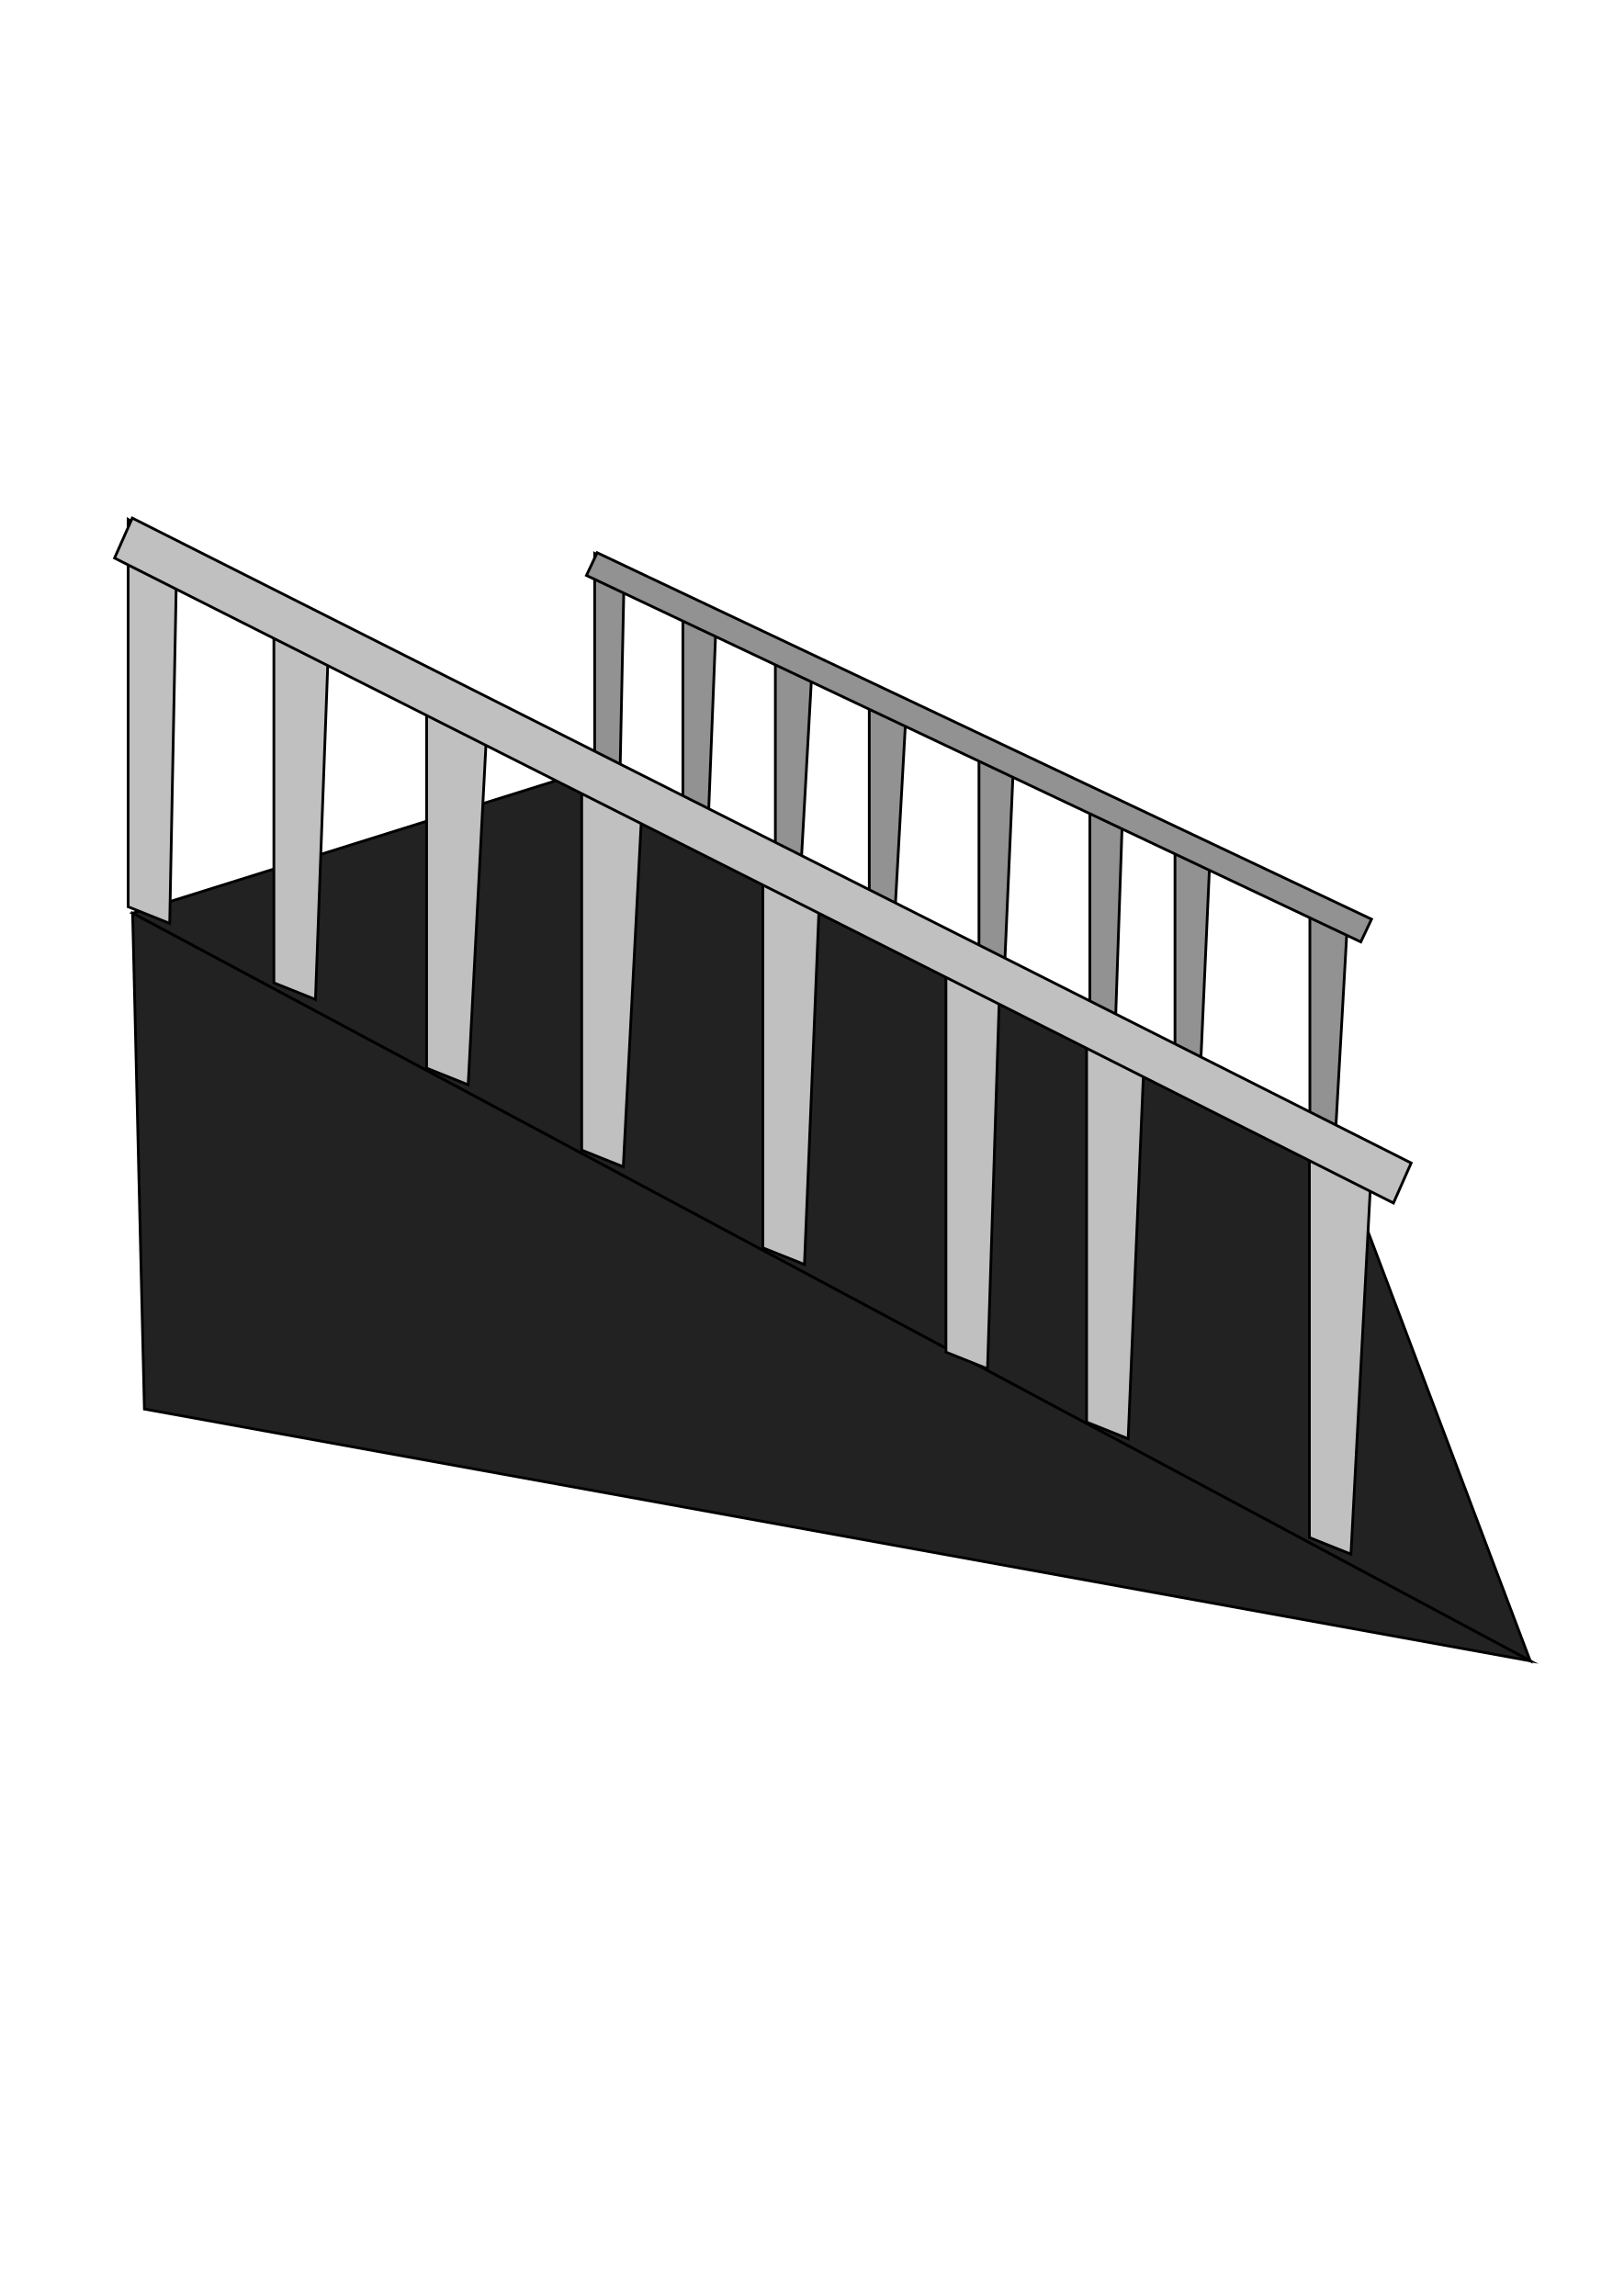
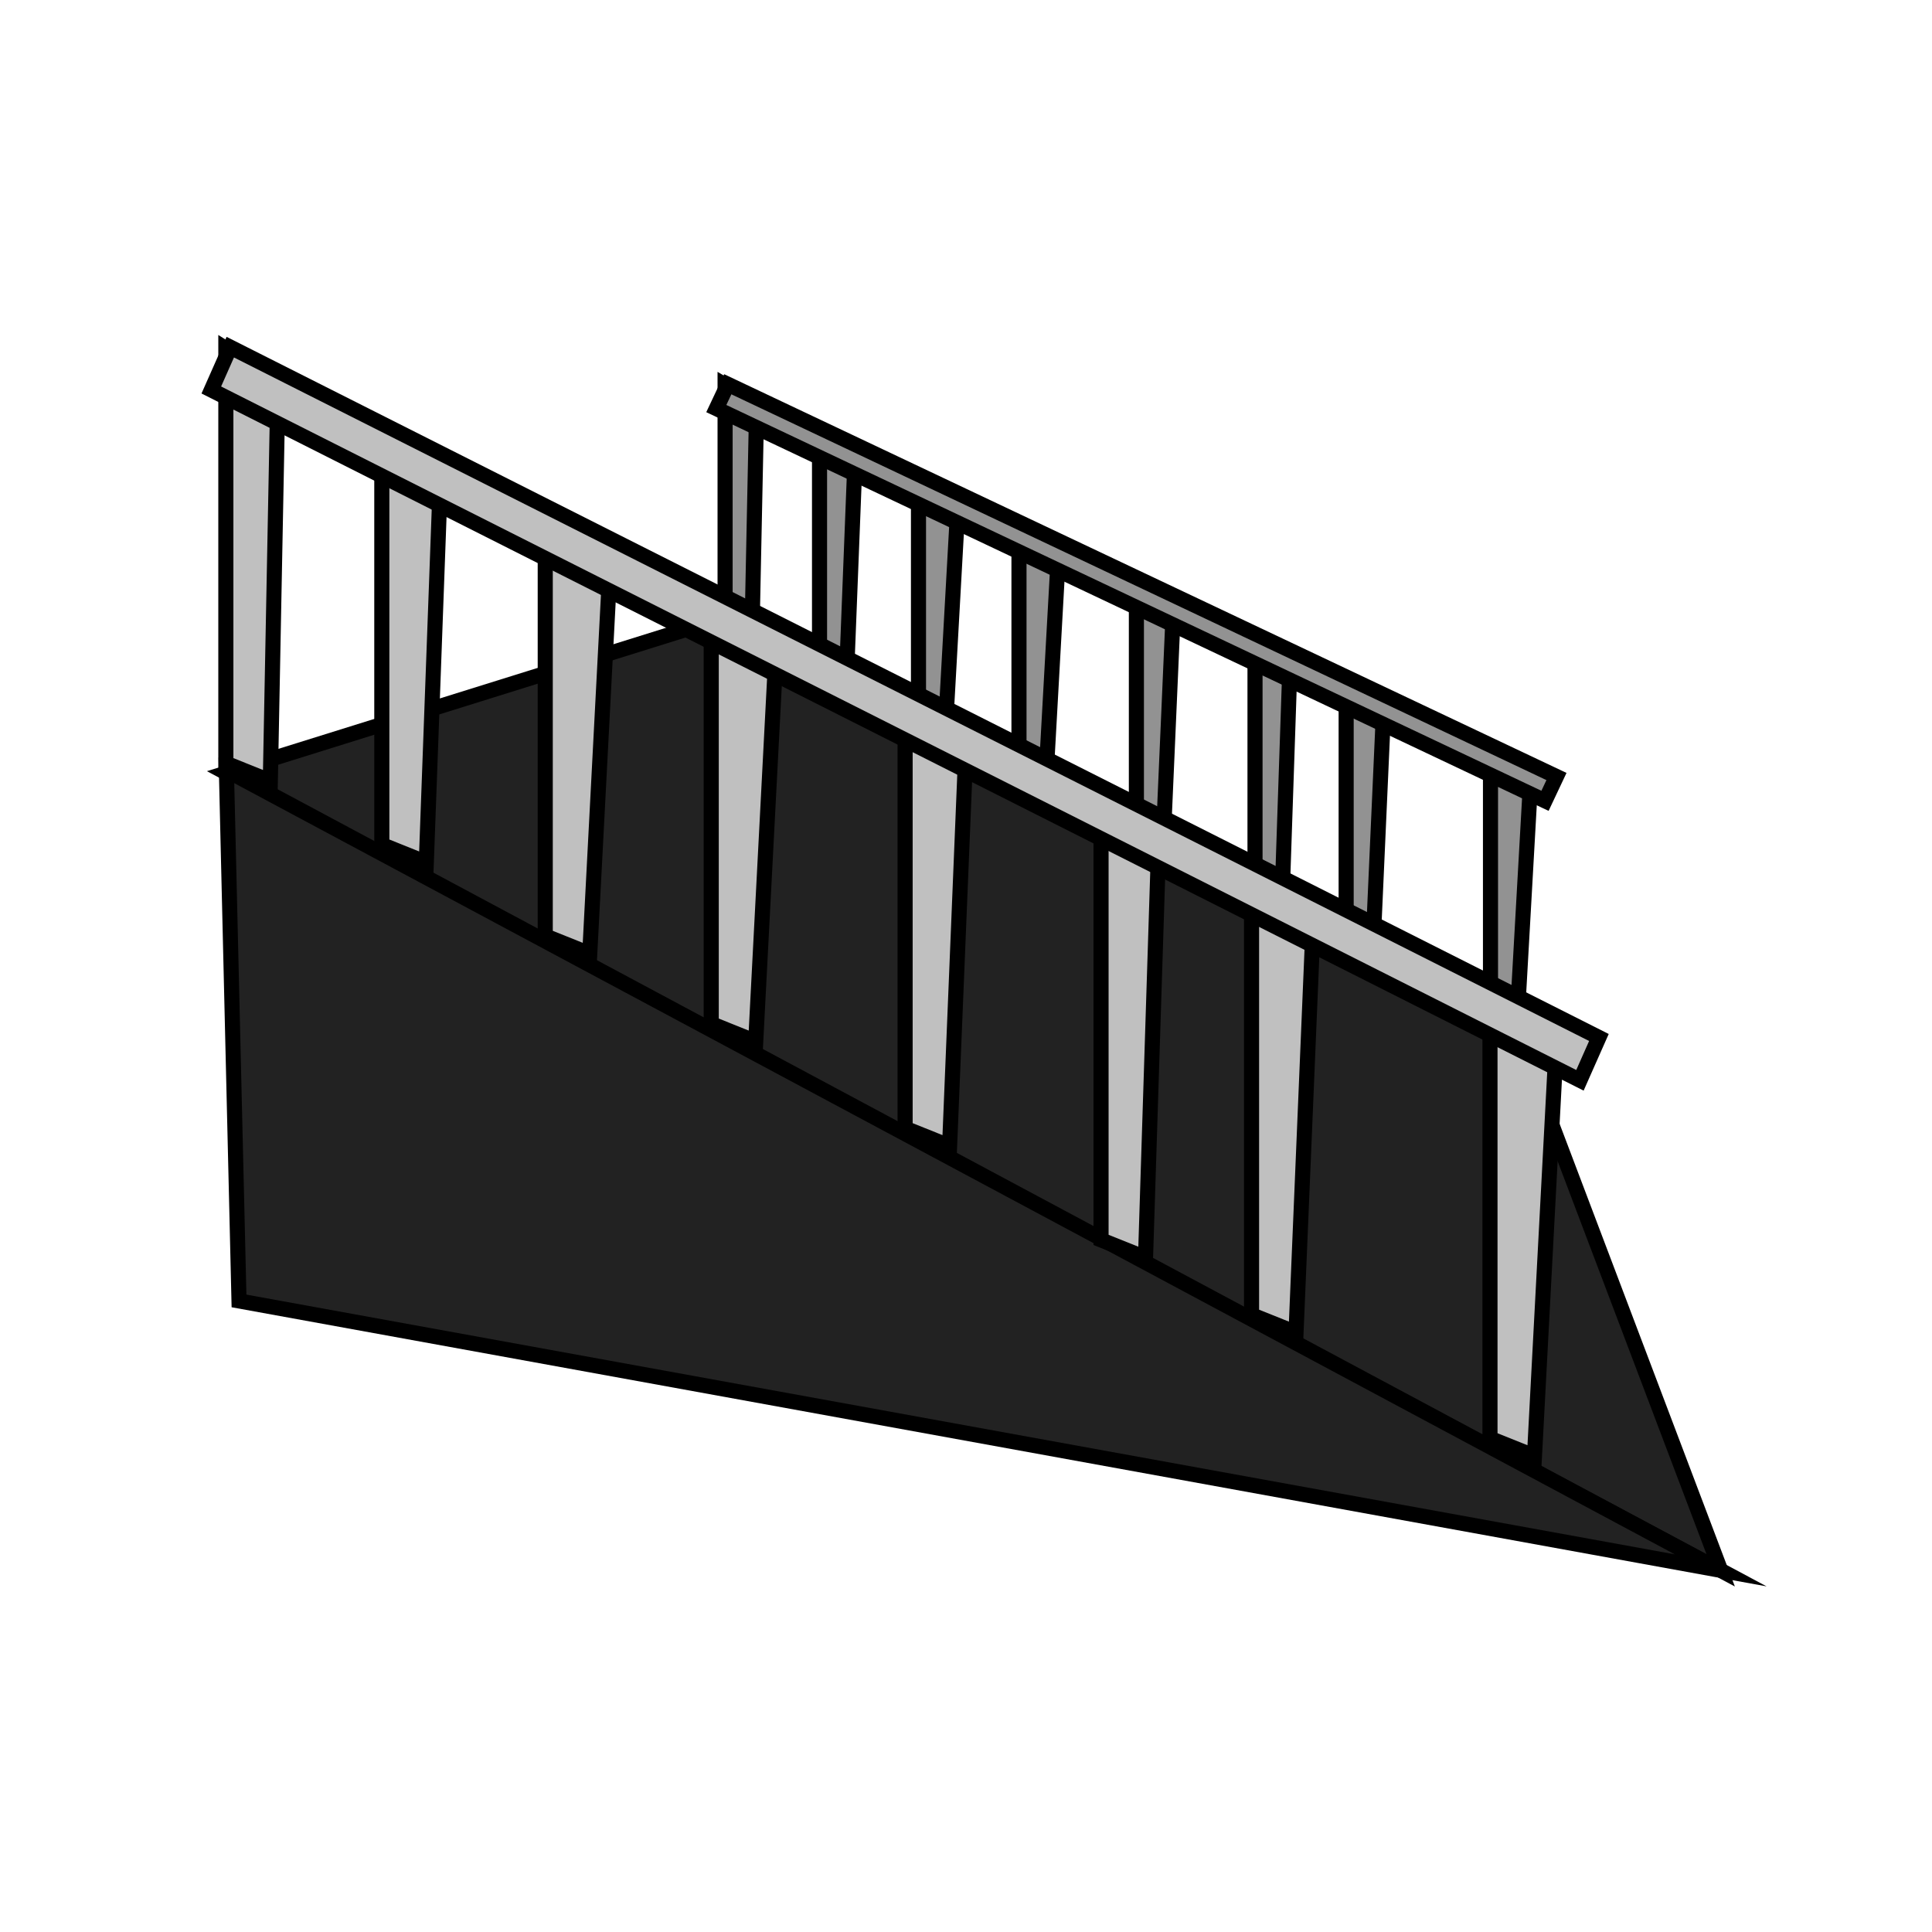
- <svg xmlns="http://www.w3.org/2000/svg" version="1.1" id="Layer_1" x="0px" y="0px" viewBox="0 0 595.28 841.89" style="enable-background:new 0 0 595.28 841.89;" xml:space="preserve">
-   <style type="text/css">
- 	.st0{fill:#222222;stroke:#000000;stroke-miterlimit:10;}
- 	.st1{fill:#929292;stroke:#000000;stroke-miterlimit:10;}
- 	.st2{fill:#C0C0C0;stroke:#000000;stroke-miterlimit:10;}
- </style>
-   <path class="st0" d="M48.62,334.86C219.41,426.24,390.21,517.62,561,609c-23.81-63.03-47.62-126.07-71.44-189.1  C398.78,373.96,308,328.02,217.21,282.07C161.02,299.67,104.82,317.26,48.62,334.86z" />
-   <path class="st0" d="M561,609c-169.35-30.78-338.71-61.56-508.06-92.33c-1.44-60.6-2.88-121.21-4.32-181.81  C219.41,426.24,390.21,517.62,561,609z" />
-   <path class="st0" d="M-80,403" />
-   <g>
-     <path class="st1" d="M227.24,287.13c-3.08-1.16-6.15-2.31-9.23-3.47c0-26.9,0-53.8,0-80.7c3.61,2.14,7.22,4.28,10.83,6.41   C228.31,235.29,227.78,261.21,227.24,287.13z" />
-     <path class="st1" d="M259.59,302.98c-3.08-1.16-6.15-2.31-9.23-3.47c0-26.9,0-53.8,0-80.7c4.09,2.19,8.18,4.38,12.27,6.57   C261.62,251.24,260.61,277.11,259.59,302.98z" />
-     <path class="st1" d="M293.49,320.75c-3.08-1.16-6.15-2.31-9.23-3.47c0-26.9,0-53.8,0-80.7c4.48,2.95,8.95,5.91,13.43,8.86   C296.29,270.55,294.89,295.65,293.49,320.75z" />
-     <path class="st1" d="M327.92,337.84c-3.08-1.16-6.15-2.31-9.23-3.47c0-26.9,0-53.8,0-80.7c4.48,2.87,8.95,5.74,13.43,8.61   C330.72,287.46,329.32,312.65,327.92,337.84z" />
-     <path class="st1" d="M368.14,358.2c-3.08-1.16-6.15-2.31-9.23-3.47c0-26.9,0-53.8,0-80.7c4.15,3.57,8.29,7.13,12.44,10.7   C370.28,309.21,369.21,333.7,368.14,358.2z" />
-     <path class="st1" d="M408.78,379.92c-3.08-1.16-6.15-2.31-9.23-3.47c0-26.9,0-53.8,0-80.7c3.94,2.47,7.88,4.94,11.82,7.41   C410.51,328.75,409.64,354.33,408.78,379.92z" />
-     <path class="st1" d="M440,394.5c-3.08-1.16-6.15-2.31-9.23-3.47c0-26.9,0-53.8,0-80.7c4.21,2.69,8.42,5.37,12.63,8.06   C442.26,343.76,441.13,369.13,440,394.5z" />
-     <path class="st1" d="M489.45,418.55c-3.08-1.16-6.15-2.31-9.23-3.47c0-26.9,0-53.8,0-80.7c4.54,2.15,9.07,4.3,13.61,6.46   C492.37,366.74,490.91,392.65,489.45,418.55z" />
-     <polygon class="st1" points="498.89,345.38 215,211 218.93,202.67 502.82,337.05  " />
-   </g>
-   <g>
-     <path class="st2" d="M62.22,338.6c-5.08-2.04-10.16-4.07-15.24-6.11c0-47.34,0-94.68,0-142.02c5.96,3.76,11.92,7.52,17.88,11.29   C63.99,247.37,63.11,292.98,62.22,338.6z" />
-     <path class="st2" d="M115.65,366.49c-5.08-2.04-10.16-4.07-15.24-6.11c0-47.34,0-94.68,0-142.02c6.75,3.85,13.51,7.71,20.26,11.56   C119,275.45,117.33,320.97,115.65,366.49z" />
-     <path class="st2" d="M171.64,397.77c-5.08-2.04-10.16-4.07-15.24-6.11c0-47.34,0-94.68,0-142.02c7.39,5.2,14.78,10.39,22.17,15.59   C176.27,309.42,173.95,353.59,171.64,397.77z" />
-     <path class="st2" d="M228.5,427.83c-5.08-2.04-10.16-4.07-15.24-6.11c0-47.34,0-94.68,0-142.02c7.39,5.05,14.78,10.1,22.17,15.16   C233.12,339.19,230.81,383.51,228.5,427.83z" />
-     <path class="st2" d="M294.92,463.66c-5.08-2.04-10.16-4.07-15.24-6.11c0-47.34,0-94.68,0-142.02c6.85,6.28,13.69,12.55,20.54,18.83   C298.45,377.46,296.69,420.56,294.92,463.66z" />
-     <path class="st2" d="M362.04,501.9c-5.08-2.04-10.16-4.07-15.24-6.11c0-47.34,0-94.68,0-142.02c6.51,4.35,13.02,8.69,19.53,13.04   C364.9,411.84,363.47,456.87,362.04,501.9z" />
-     <path class="st2" d="M413.6,527.56c-5.08-2.04-10.16-4.07-15.24-6.11c0-47.34,0-94.68,0-142.02c6.95,4.73,13.9,9.45,20.85,14.18   C417.35,438.26,415.47,482.91,413.6,527.56z" />
-     <path class="st2" d="M495.28,569.88c-5.08-2.04-10.16-4.07-15.24-6.11c0-47.34,0-94.68,0-142.02c7.49,3.79,14.98,7.57,22.48,11.36   C500.1,478.7,497.69,524.29,495.28,569.88z" />
-     <polygon class="st2" points="510.86,441.12 42,204.63 48.5,189.96 517.36,426.45  " />
-   </g>
+ <svg xmlns="http://www.w3.org/2000/svg" width="128" height="128" viewBox="0 0 128 128" fill="none">
+   <path d="M15 51.213C47.999 68.822 81.001 86.431 114 104.04C109.4 91.894 104.799 79.746 100.197 67.6C82.656 58.747 65.116 49.895 47.574 41.04C36.718 44.431 25.859 47.821 15 51.213Z" fill="#222222" stroke="black" stroke-miterlimit="10" />
+   <path d="M114 104.04C81.279 98.089 48.556 92.138 15.835 86.19C15.556 74.474 15.278 62.756 15 51.04C47.999 68.707 81.001 86.373 114 104.04Z" fill="#222222" stroke="black" stroke-miterlimit="10" />
+   <path d="M49.824 41.792C49.229 41.568 48.635 41.345 48.039 41.121C48.039 35.919 48.039 30.716 48.039 25.514C48.737 25.928 49.436 26.342 50.134 26.754C50.031 31.767 49.929 36.779 49.824 41.792Z" fill="#929292" stroke="black" stroke-miterlimit="10" />
+   <path d="M56.081 44.857C55.485 44.633 54.891 44.411 54.296 44.186C54.296 38.984 54.296 33.782 54.296 28.579C55.087 29.003 55.878 29.427 56.669 29.85C56.473 34.851 56.278 39.854 56.081 44.857Z" fill="#929292" stroke="black" stroke-miterlimit="10" />
+   <path d="M62.637 48.294C62.041 48.07 61.447 47.847 60.852 47.623C60.852 42.421 60.852 37.218 60.852 32.016C61.718 32.587 62.583 33.159 63.449 33.73C63.178 38.586 62.907 43.44 62.637 48.294Z" fill="#929292" stroke="black" stroke-miterlimit="10" />
+   <path d="M69.295 51.599C68.7 51.375 68.106 51.152 67.51 50.928C67.51 45.726 67.51 40.523 67.51 35.321C68.377 35.876 69.241 36.431 70.108 36.986C69.837 41.856 69.566 46.728 69.295 51.599Z" fill="#929292" stroke="black" stroke-miterlimit="10" />
+   <path d="M77.074 55.537C76.478 55.312 75.884 55.09 75.289 54.866C75.289 49.663 75.289 44.461 75.289 39.259C76.091 39.949 76.892 40.638 77.695 41.328C77.487 46.062 77.281 50.798 77.074 55.537Z" fill="#929292" stroke="black" stroke-miterlimit="10" />
+   <path d="M84.933 59.737C84.338 59.513 83.744 59.291 83.148 59.066C83.148 53.864 83.148 48.661 83.148 43.459C83.91 43.937 84.672 44.415 85.434 44.892C85.268 49.841 85.1 54.788 84.933 59.737Z" fill="#929292" stroke="black" stroke-miterlimit="10" />
+   <path d="M90.971 62.557C90.375 62.333 89.782 62.11 89.186 61.886C89.186 56.684 89.186 51.481 89.186 46.279C90 46.799 90.814 47.317 91.629 47.838C91.408 52.744 91.189 57.651 90.971 62.557Z" fill="#929292" stroke="black" stroke-miterlimit="10" />
+   <path d="M100.534 67.208C99.939 66.984 99.345 66.761 98.749 66.537C98.749 61.335 98.749 56.132 98.749 50.93C99.627 51.346 100.503 51.762 101.381 52.179C101.099 57.188 100.817 62.199 100.534 67.208Z" fill="#929292" stroke="black" stroke-miterlimit="10" />
+   <path d="M102.36 53.057L47.457 27.069L48.217 25.458L103.12 51.446L102.36 53.057Z" fill="#929292" stroke="black" stroke-miterlimit="10" />
+   <path d="M17.91 51.746C16.928 51.352 15.945 50.959 14.963 50.565C14.963 41.409 14.963 32.254 14.963 23.099C16.116 23.826 17.268 24.553 18.421 25.282C18.253 34.103 18.083 42.923 17.91 51.746Z" fill="#C0C0C0" stroke="black" stroke-miterlimit="10" />
+   <path d="M28.244 57.14C27.261 56.745 26.279 56.353 25.296 55.958C25.296 46.803 25.296 37.648 25.296 28.492C26.602 29.237 27.909 29.983 29.214 30.728C28.891 39.533 28.568 48.337 28.244 57.14Z" fill="#C0C0C0" stroke="black" stroke-miterlimit="10" />
+   <path d="M39.072 63.189C38.089 62.795 37.107 62.402 36.124 62.008C36.124 52.852 36.124 43.697 36.124 34.542C37.553 35.547 38.983 36.551 40.412 37.557C39.967 46.103 39.518 54.645 39.072 63.189Z" fill="#C0C0C0" stroke="black" stroke-miterlimit="10" />
+   <path d="M50.068 69.003C49.086 68.608 48.103 68.216 47.121 67.821C47.121 58.666 47.121 49.511 47.121 40.355C48.55 41.332 49.979 42.309 51.408 43.287C50.962 51.86 50.515 60.431 50.068 69.003Z" fill="#C0C0C0" stroke="black" stroke-miterlimit="10" />
+   <path d="M62.913 75.932C61.931 75.537 60.948 75.145 59.966 74.75C59.966 65.595 59.966 56.44 59.966 47.285C61.291 48.499 62.614 49.712 63.938 50.926C63.596 59.261 63.256 67.597 62.913 75.932Z" fill="#C0C0C0" stroke="black" stroke-miterlimit="10" />
+   <path d="M75.894 83.327C74.912 82.933 73.929 82.54 72.947 82.146C72.947 72.99 72.947 63.835 72.947 54.68C74.206 55.521 75.465 56.361 76.724 57.202C76.447 65.91 76.171 74.619 75.894 83.327Z" fill="#C0C0C0" stroke="black" stroke-miterlimit="10" />
+   <path d="M85.865 88.29C84.883 87.895 83.9 87.503 82.918 87.108C82.918 77.953 82.918 68.798 82.918 59.642C84.262 60.557 85.606 61.47 86.95 62.385C86.591 71.02 86.227 79.655 85.865 88.29Z" fill="#C0C0C0" stroke="black" stroke-miterlimit="10" />
+   <path d="M101.662 96.474C100.679 96.08 99.697 95.687 98.715 95.293C98.715 86.138 98.715 76.982 98.715 67.827C100.163 68.56 101.612 69.291 103.062 70.024C102.594 78.841 102.128 87.658 101.662 96.474Z" fill="#C0C0C0" stroke="black" stroke-miterlimit="10" />
+   <path d="M104.675 71.573L14 25.837L15.257 23L105.932 68.736L104.675 71.573Z" fill="#C0C0C0" stroke="black" stroke-miterlimit="10" />
</svg>
